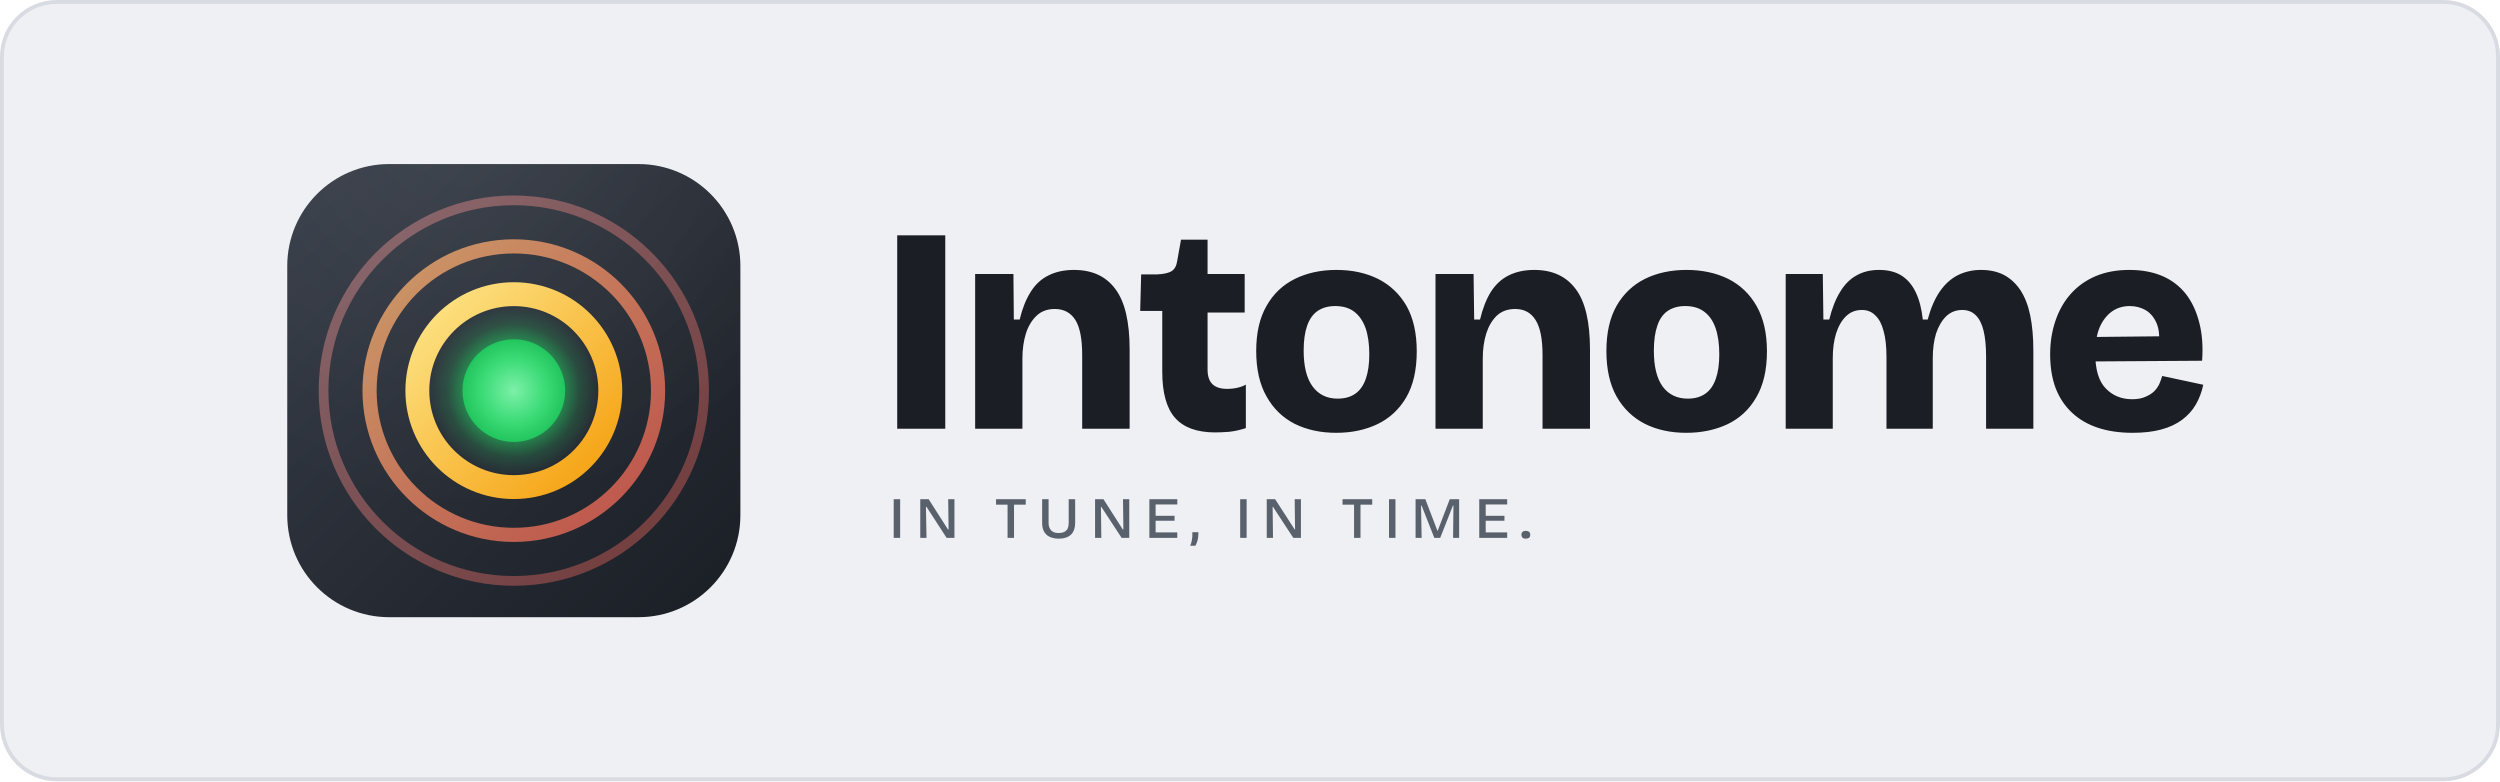
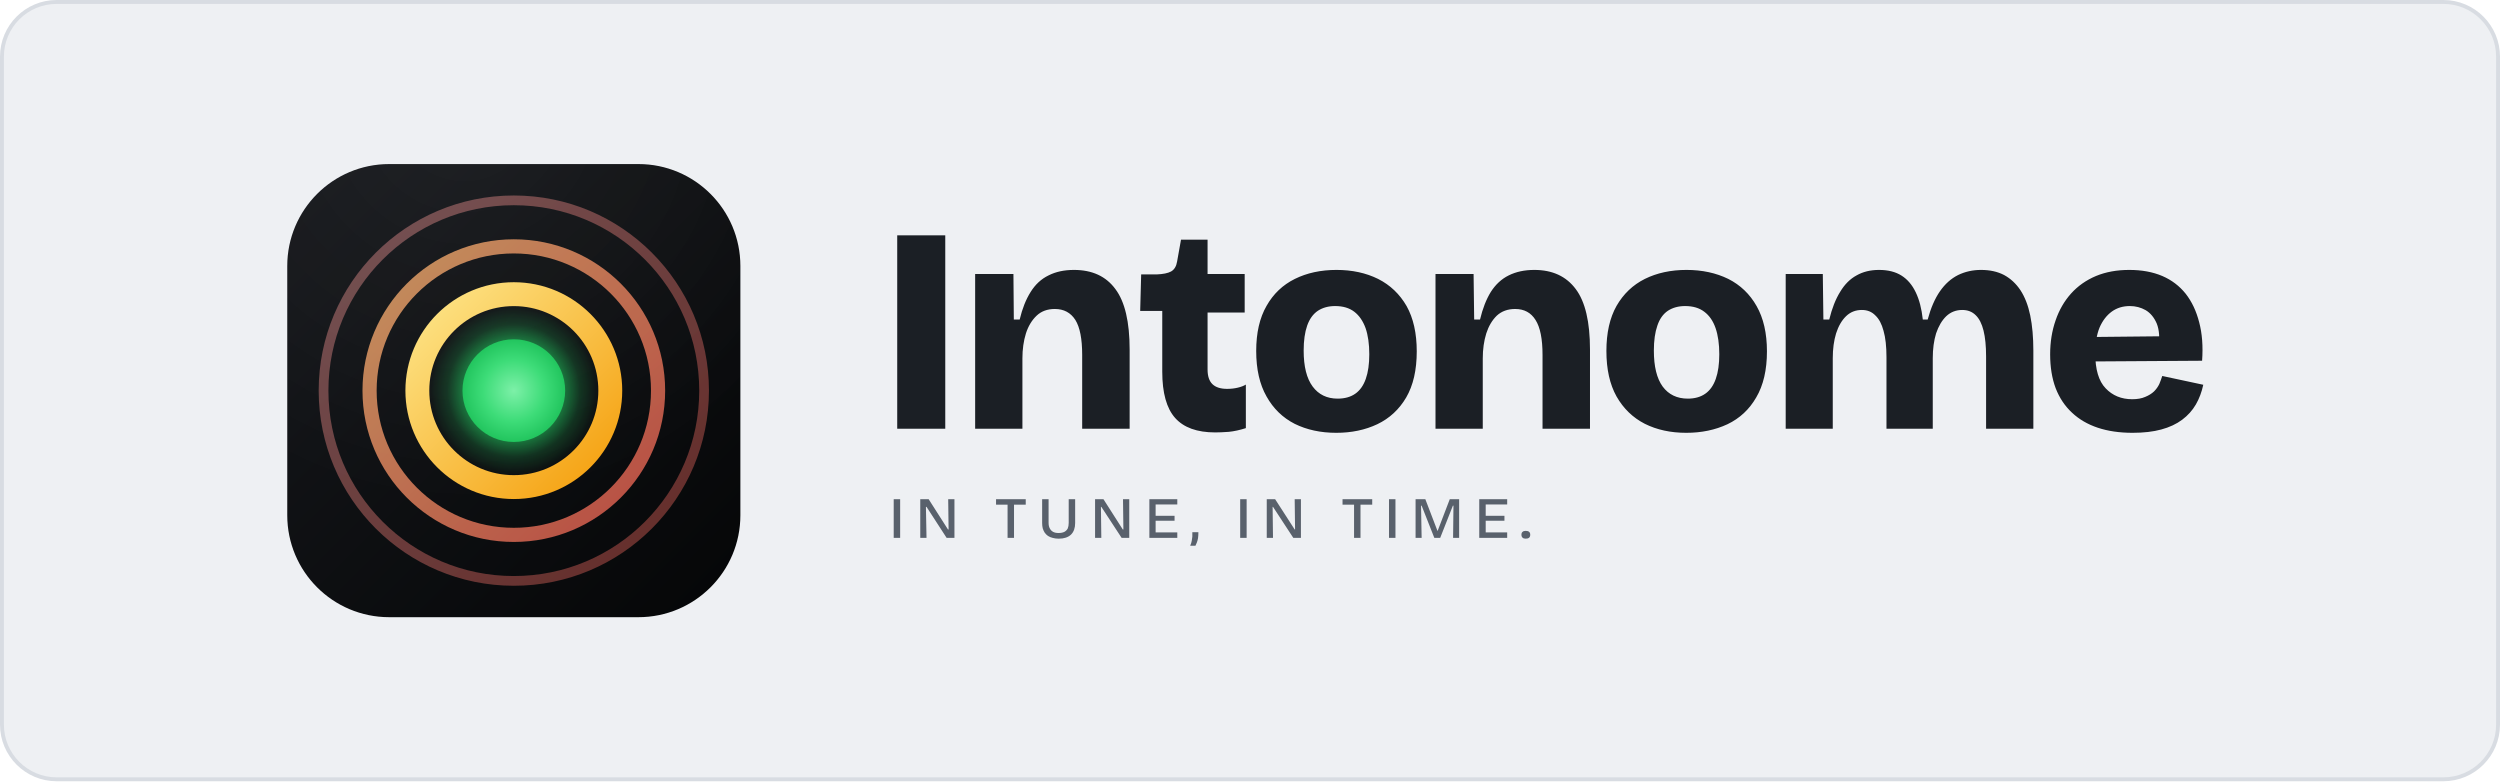
<svg xmlns="http://www.w3.org/2000/svg" viewBox="0 0 1280 400" width="1280" height="400" role="img" aria-label="Intonome: in tune, in time.">
  <rect x="1" y="1" width="1278" height="398" rx="28" fill="#EEF0F3" stroke="#D8DCE2" stroke-width="2" />
  <defs>
    <clipPath id="clight">
      <rect x="147.075" y="84.0" width="232" height="232" rx="52.2" />
    </clipPath>
  </defs>
  <g clip-path="url(#clight)">
    <g transform="translate(147.075 84.0) scale(0.226562)">
      <defs>
        <linearGradient id="blightt" x1="0" y1="0" x2="1" y2="1">
-           <stop offset="0" stop-color="#363C47" />
-           <stop offset="1" stop-color="#1A1E25" />
+           <stop offset="0" stop-color="#16181C" />
+           <stop offset="1" stop-color="#050607" />
        </linearGradient>
        <radialGradient id="blightd" cx=".5" cy=".5" r=".5">
          <stop offset="0" stop-color="#7DF0A8" />
          <stop offset=".6" stop-color="#3DDC78" />
          <stop offset="1" stop-color="#22C55E" />
        </radialGradient>
        <radialGradient id="blightg" gradientUnits="userSpaceOnUse" cx="512" cy="512" r="192">
          <stop offset=".56" stop-color="#22C55E" stop-opacity=".62" />
          <stop offset=".78" stop-color="#22C55E" stop-opacity=".2" />
          <stop offset="1" stop-color="#22C55E" stop-opacity="0" />
        </radialGradient>
        <radialGradient id="blightl" gradientUnits="userSpaceOnUse" cx="400" cy="-120" r="900">
-           <stop offset="0" stop-color="#FFFFFF" stop-opacity=".07" />
+           <stop offset="0" stop-color="#FFFFFF" stop-opacity=".05" />
          <stop offset="1" stop-color="#FFFFFF" stop-opacity="0" />
        </radialGradient>
      </defs>
      <rect width="1024" height="1024" fill="url(#blightt)" />
      <rect width="1024" height="1024" fill="url(#blightl)" />
      <circle cx="512" cy="512" r="192" fill="url(#blightg)" />
      <linearGradient id="blightr0" x1="0" y1="0" x2="1" y2="1">
        <stop offset="0" stop-color="#FDE68A" />
        <stop offset="1" stop-color="#F59E0B" />
      </linearGradient>
      <circle cx="512" cy="512" r="218" fill="none" stroke="url(#blightr0)" stroke-width="54" opacity="1.0" />
      <linearGradient id="blightr1" x1="0" y1="0" x2="1" y2="1">
        <stop offset="0" stop-color="#FDBA74" />
        <stop offset="1" stop-color="#F15F54" />
      </linearGradient>
      <circle cx="512" cy="512" r="326" fill="none" stroke="url(#blightr1)" stroke-width="32" opacity="0.75" />
      <linearGradient id="blightr2" x1="0" y1="0" x2="1" y2="1">
        <stop offset="0" stop-color="#FCA5A5" />
        <stop offset="1" stop-color="#F15F54" />
      </linearGradient>
      <circle cx="512" cy="512" r="430" fill="none" stroke="url(#blightr2)" stroke-width="22" opacity="0.4" />
      <circle cx="512" cy="512" r="116" fill="url(#blightd)" />
    </g>
  </g>
  <path transform="translate(449.075 219.5)" d="M10.3 0V-99H34.9V0ZM50.2 0V-47.7V-79.2H69.8L70 -55.9H73Q75 -64.3 78.6 -70Q82.2 -75.8 87.8 -78.5Q93.3 -81.3 100.8 -81.3Q114.8 -81.3 122 -71.5Q129.3 -61.8 129.3 -40.5V0H105V-37.8Q105 -50.1 101.5 -55.7Q97.9 -61.3 91 -61.3Q85.3 -61.3 81.7 -57.9Q78 -54.4 76.2 -48.8Q74.4 -43 74.4 -36V0ZM173.1 1.9Q159.2 1.9 152.6 -5.5Q146 -12.9 146 -29.2V-60.3H134.7L135.2 -79H143.2Q148.1 -79.2 150.5 -80.5Q153 -81.9 153.6 -85.6L155.6 -96.8H169.2V-79.2H188.2V-59.5H169.2V-30.3Q169.2 -25.2 171.7 -22.8Q174.2 -20.4 179.2 -20.4Q182.1 -20.4 184.6 -21Q187.2 -21.6 188.8 -22.6V-0.3Q184.1 1.2 180.1 1.6Q176.1 1.9 173.1 1.9ZM235.1 2.1Q223.1 2.1 213.8 -2.5Q204.6 -7.2 199.4 -16.5Q194.1 -25.8 194.1 -39.8Q194.1 -53.7 199.4 -62.9Q204.6 -72.1 213.9 -76.7Q223.2 -81.3 235.2 -81.3Q247.2 -81.3 256.5 -76.7Q265.8 -72 271.1 -62.8Q276.3 -53.5 276.3 -39.6Q276.3 -25.3 270.9 -16Q265.5 -6.8 256.1 -2.3Q246.8 2.1 235.1 2.1ZM235.8 -15.4Q241.2 -15.4 244.8 -17.9Q248.4 -20.4 250.2 -25.5Q252 -30.6 252 -38.1Q252 -46 250.1 -51.5Q248.1 -57 244.3 -59.9Q240.5 -62.8 234.5 -62.8Q229.4 -62.8 225.7 -60.4Q222 -57.9 220.2 -52.8Q218.4 -47.7 218.4 -40Q218.4 -27.8 223 -21.6Q227.6 -15.4 235.8 -15.4ZM285.9 0V-47.7V-79.2H305.4L305.7 -55.9H308.7Q310.7 -64.3 314.2 -70Q317.9 -75.8 323.4 -78.5Q329 -81.3 336.5 -81.3Q350.4 -81.3 357.7 -71.5Q365 -61.8 365 -40.5V0H340.7V-37.8Q340.7 -50.1 337.1 -55.7Q333.6 -61.3 326.7 -61.3Q321 -61.3 317.3 -57.9Q313.7 -54.4 311.9 -48.8Q310.1 -43 310.1 -36V0ZM414.3 2.1Q402.3 2.1 393.1 -2.5Q383.9 -7.2 378.6 -16.5Q373.4 -25.8 373.4 -39.8Q373.4 -53.7 378.6 -62.9Q383.9 -72.1 393.1 -76.7Q402.4 -81.3 414.4 -81.3Q426.4 -81.3 435.8 -76.7Q445.1 -72 450.3 -62.8Q455.6 -53.5 455.6 -39.6Q455.6 -25.3 450.1 -16Q444.8 -6.8 435.4 -2.3Q426 2.1 414.3 2.1ZM415.1 -15.4Q420.4 -15.4 424 -17.9Q427.6 -20.4 429.4 -25.5Q431.2 -30.6 431.2 -38.1Q431.2 -46 429.3 -51.5Q427.4 -57 423.5 -59.9Q419.7 -62.8 413.7 -62.8Q408.6 -62.8 404.9 -60.4Q401.2 -57.9 399.5 -52.8Q397.7 -47.7 397.7 -40Q397.7 -27.8 402.2 -21.6Q406.8 -15.4 415.1 -15.4ZM465.2 0V-51.1V-79.2H484.2L484.5 -55.9H487.5Q489.6 -64.5 493.1 -70.1Q496.5 -75.8 501.5 -78.5Q506.4 -81.3 513 -81.3Q519.9 -81.3 524.5 -78.4Q529.1 -75.5 531.8 -69.8Q534.5 -64.2 535.4 -55.9H537.9Q540.3 -64.8 544.2 -70.4Q548.1 -76 553.5 -78.7Q558.9 -81.3 565.2 -81.3Q572 -81.3 577 -78.7Q582 -76 585.4 -70.9Q588.8 -65.7 590.4 -58Q592 -50.2 592 -40V0H567.8V-37Q567.8 -45 566.5 -50.2Q565.2 -55.5 562.5 -58.1Q559.8 -60.8 555.6 -60.8Q550.8 -60.8 547.4 -57.6Q544.1 -54.4 542.2 -48.8Q540.5 -43.2 540.5 -36.1V0H516.8V-36.6Q516.8 -44.9 515.3 -50.1Q513.9 -55.4 511.1 -58Q508.4 -60.8 504.2 -60.8Q499.4 -60.8 496.1 -57.6Q492.8 -54.4 491 -48.8Q489.3 -43.2 489.3 -36.1V0ZM642.8 2.1Q632.8 2.1 625 -0.5Q617.2 -3.1 611.8 -8.2Q606.3 -13.3 603.4 -20.8Q600.6 -28.3 600.6 -38.1Q600.6 -47.5 603.4 -55.5Q606.1 -63.4 611.3 -69.2Q616.5 -75 624.1 -78.2Q631.6 -81.3 641.1 -81.3Q650.7 -81.3 658 -78.2Q665.2 -75.1 670 -69.1Q674.7 -63.1 676.9 -54.5Q679.2 -45.9 678.4 -34.8L616.5 -34.4V-46.9L664.6 -47.4L656.1 -41.5Q657.1 -49 655.2 -53.8Q653.2 -58.5 649.5 -60.7Q645.8 -62.8 641.4 -62.8Q636.1 -62.8 632.2 -60Q628.2 -57.1 625.9 -51.8Q623.7 -46.4 623.7 -38.5Q623.7 -26.2 629 -20.7Q634.3 -15.1 642.6 -15.1Q646.6 -15.1 649.3 -16.3Q652 -17.4 653.8 -19.1Q655.5 -20.8 656.5 -22.9Q657.4 -25.1 658 -27L679 -22.5Q677.8 -16.9 675.2 -12.4Q672.6 -7.9 668.2 -4.6Q663.8 -1.3 657.5 0.4Q651.3 2.1 642.8 2.1Z" fill="#1B1F25" />
  <path transform="translate(455.075 275.4)" d="M2.5 0V-19.8H5.8V0ZM16.1 0V-19.8H20.4L30.3 -4.3H30.6L30.4 -19.8H33.6V0H29.6L19.3 -15.9H19L19.3 0ZM60.8 0V-19.8H64.1V0ZM54.9 -17V-19.8H70.1V-17ZM87 0.4Q85.3 0.4 83.9 0Q82.6 -0.3 81.5 -1Q80.5 -1.7 79.8 -2.7Q79.2 -3.6 78.8 -4.9Q78.5 -6.1 78.5 -7.6V-19.8H81.8V-7.7Q81.8 -6 82.4 -4.9Q83 -3.7 84.1 -3.1Q85.2 -2.5 86.9 -2.5Q88.7 -2.5 89.9 -3.1Q91 -3.7 91.6 -4.8Q92.1 -6 92.1 -7.7V-19.8H95.4V-7.6Q95.4 -3.8 93.3 -1.7Q91.1 0.4 87 0.4ZM105.6 0V-19.8H109.9L119.8 -4.3H120.1L119.9 -19.8H123.1V0H119.2L108.8 -15.9H108.6L108.8 0ZM133.4 0V-19.8H136.6V0ZM135.3 0V-2.8H147.7V0ZM135.3 -8.8V-11.3H146.3V-8.8ZM135.3 -17.1V-19.8H147.7V-17.1ZM154.3 4Q154.9 2.7 155.1 1.5Q155.3 0.4 155.4 -0.7Q155.4 -1.7 155.4 -2.9H158.5Q158.5 -1.1 158.3 0.2Q158.1 1.4 157.7 2.4Q157.3 3.4 157 4ZM179.9 0V-19.8H183.2V0ZM193.5 0V-19.8H197.8L207.8 -4.3H208L207.8 -19.8H211V0H207.1L196.7 -15.9H196.5L196.7 0ZM238.2 0V-19.8H241.5V0ZM232.3 -17V-19.8H247.5V-17ZM256.1 0V-19.8H259.4V0ZM269.7 0V-19.8H274.7L280.9 -3.6H281L287.2 -19.8H292V0H288.9L289.1 -16.5H288.8L282.3 0H279.3L272.8 -16.5H272.5L272.8 0ZM302.3 0V-19.8H305.6V0ZM304.2 0V-2.8H316.6V0ZM304.2 -8.8V-11.3H315.2V-8.8ZM304.2 -17.1V-19.8H316.6V-17.1ZM326.1 0.4Q325 0.4 324.5 -0.1Q323.9 -0.6 323.9 -1.6Q323.9 -2.7 324.5 -3.1Q325 -3.6 326.1 -3.6Q327.3 -3.6 327.8 -3.1Q328.4 -2.7 328.4 -1.6Q328.4 0.4 326.1 0.4Z" fill="#59616C" />
</svg>
